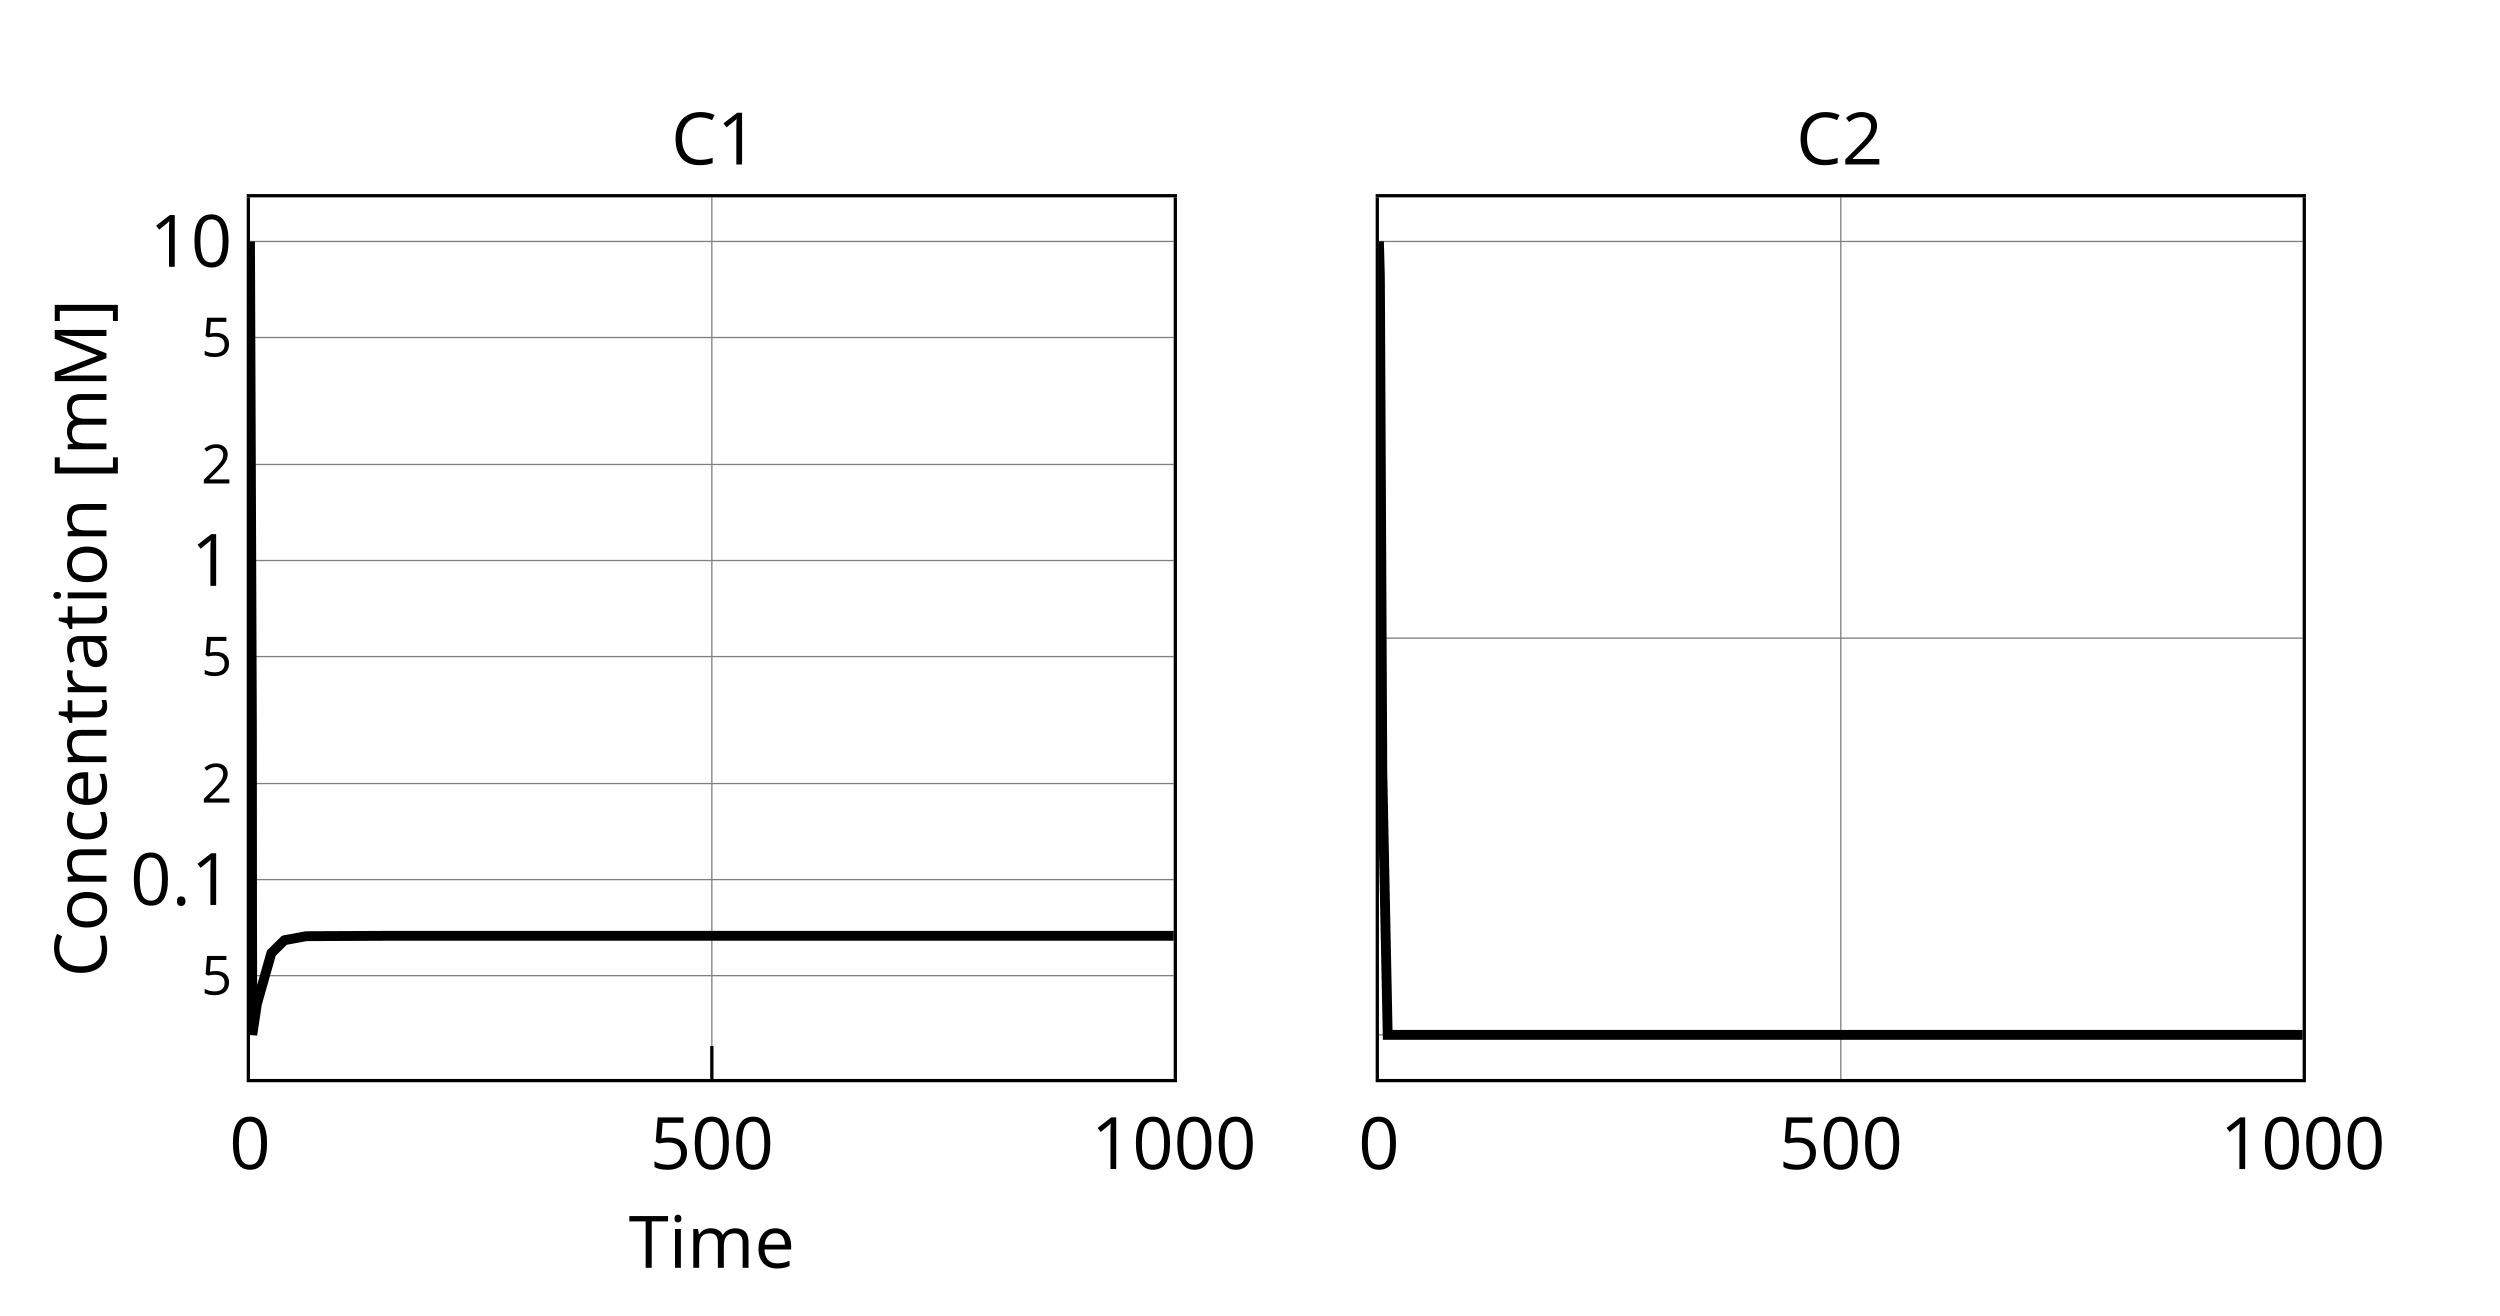
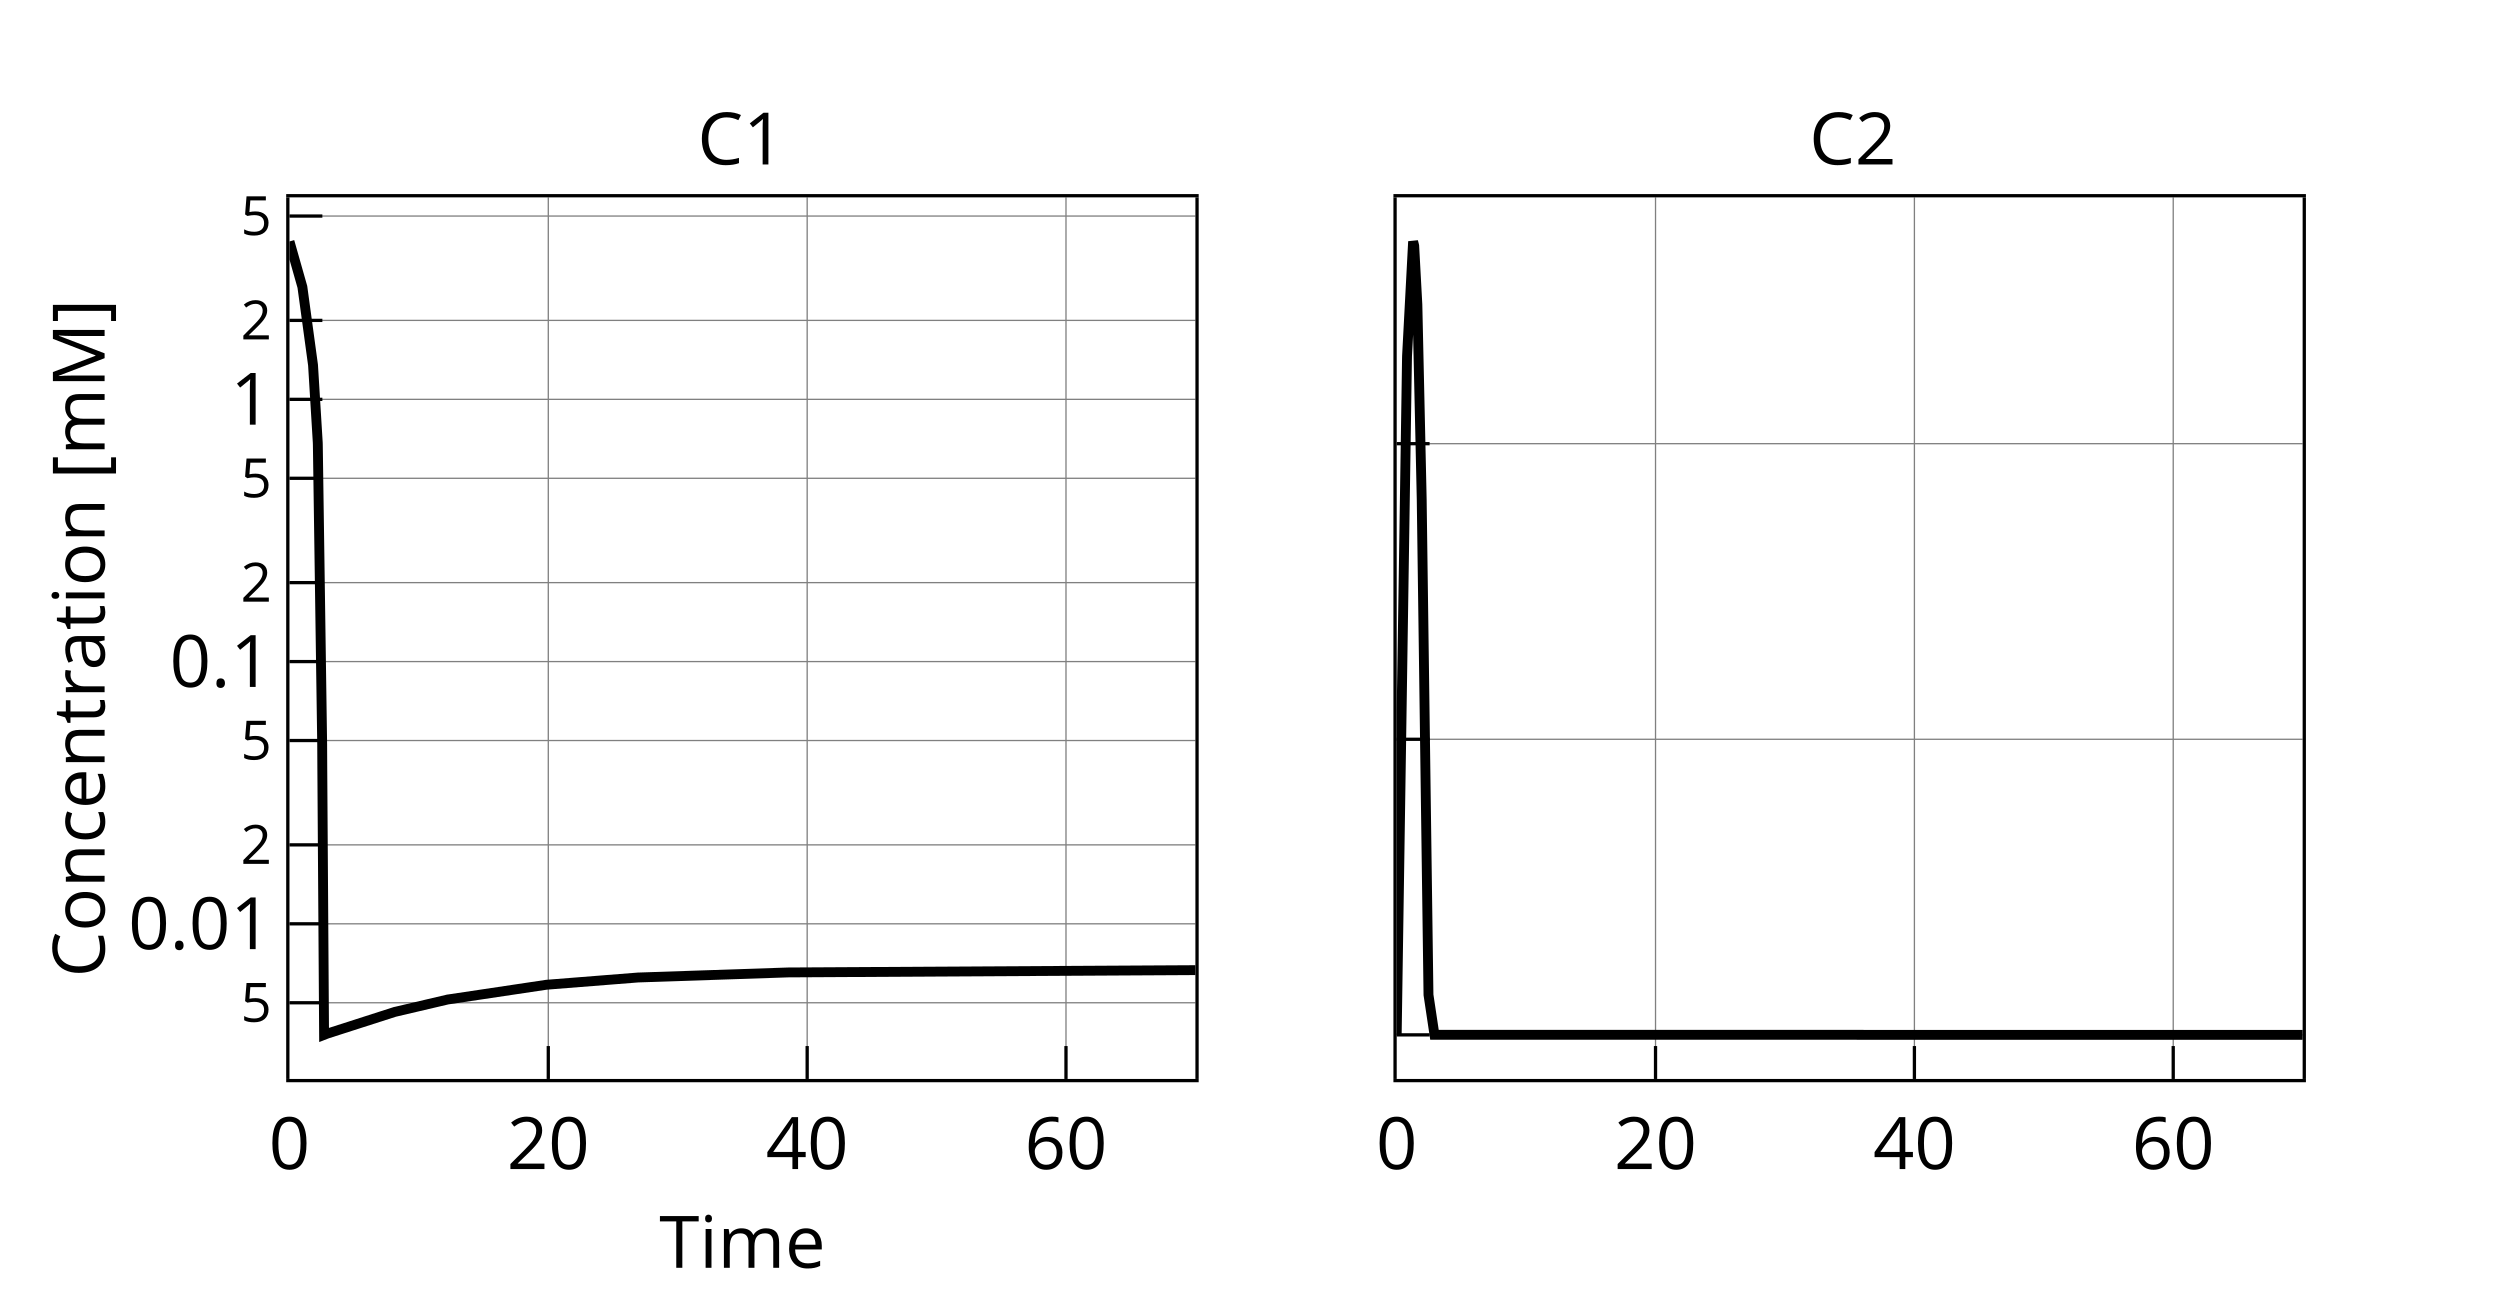
<svg xmlns="http://www.w3.org/2000/svg" class="main-svg" width="380" height="200" style="" viewBox="0 0 380 200">
  <rect x="0" y="0" width="380" height="200" style="fill: rgb(255, 255, 255); fill-opacity: 1;" />
-   <defs id="defs-3fd7d1">
+   <defs id="defs-8e3c41">
    <g class="clips">
-       <clipPath id="clip3fd7d1xyplot" class="plotclip">
-         <rect width="140.4" height="134" />
-       </clipPath>
-       <clipPath id="clip3fd7d1x2y2plot" class="plotclip">
-         <rect width="140.4" height="134" />
-       </clipPath>
-       <clipPath class="axesclip" id="clip3fd7d1x">
-         <rect x="38" y="0" width="140.4" height="200" />
-       </clipPath>
-       <clipPath class="axesclip" id="clip3fd7d1y">
+       <clipPath id="clip8e3c41xyplot" class="plotclip">
+         <rect width="137.7" height="134" />
+       </clipPath>
+       <clipPath id="clip8e3c41x2y2plot" class="plotclip">
+         <rect width="137.7" height="134" />
+       </clipPath>
+       <clipPath class="axesclip" id="clip8e3c41x">
+         <rect x="44" y="0" width="137.7" height="200" />
+       </clipPath>
+       <clipPath class="axesclip" id="clip8e3c41y">
        <rect x="0" y="30" width="380" height="134" />
      </clipPath>
-       <clipPath class="axesclip" id="clip3fd7d1xy">
-         <rect x="38" y="30" width="140.4" height="134" />
-       </clipPath>
-       <clipPath class="axesclip" id="clip3fd7d1y2">
+       <clipPath class="axesclip" id="clip8e3c41xy">
+         <rect x="44" y="30" width="137.7" height="134" />
+       </clipPath>
+       <clipPath class="axesclip" id="clip8e3c41y2">
        <rect x="0" y="30" width="380" height="134" />
      </clipPath>
-       <clipPath class="axesclip" id="clip3fd7d1xy2">
-         <rect x="38" y="30" width="140.4" height="134" />
-       </clipPath>
-       <clipPath class="axesclip" id="clip3fd7d1x2">
-         <rect x="209.6" y="0" width="140.4" height="200" />
-       </clipPath>
-       <clipPath class="axesclip" id="clip3fd7d1x2y">
-         <rect x="209.6" y="30" width="140.4" height="134" />
-       </clipPath>
-       <clipPath class="axesclip" id="clip3fd7d1x2y2">
-         <rect x="209.6" y="30" width="140.4" height="134" />
+       <clipPath class="axesclip" id="clip8e3c41xy2">
+         <rect x="44" y="30" width="137.7" height="134" />
+       </clipPath>
+       <clipPath class="axesclip" id="clip8e3c41x2">
+         <rect x="212.3" y="0" width="137.7" height="200" />
+       </clipPath>
+       <clipPath class="axesclip" id="clip8e3c41x2y">
+         <rect x="212.3" y="30" width="137.7" height="134" />
+       </clipPath>
+       <clipPath class="axesclip" id="clip8e3c41x2y2">
+         <rect x="212.3" y="30" width="137.7" height="134" />
      </clipPath>
    </g>
    <g class="gradients" />
    <g class="patterns" />
  </defs>
  <g class="bglayer" />
  <g class="layer-below">
    <g class="imagelayer" />
    <g class="shapelayer" />
  </g>
  <g class="cartesianlayer">
    <g class="subplot xy">
      <g class="layer-subplot">
        <g class="shapelayer" />
        <g class="imagelayer" />
      </g>
      <g class="minor-gridlayer">
        <g class="x" />
        <g class="y" />
      </g>
      <g class="gridlayer">
        <g class="x">
-           <path class="xgrid crisp" transform="translate(108.2,0)" d="M0,30v134" style="stroke: rgb(128, 128, 128); stroke-opacity: 1; stroke-width: 0.2px;" />
+           <path class="xgrid crisp" transform="translate(83.34,0)" d="M0,30v134" style="stroke: rgb(128, 128, 128); stroke-opacity: 1; stroke-width: 0.2px;" />
+           <path class="xgrid crisp" transform="translate(122.69,0)" d="M0,30v134" style="stroke: rgb(128, 128, 128); stroke-opacity: 1; stroke-width: 0.2px;" />
+           <path class="xgrid crisp" transform="translate(162.03,0)" d="M0,30v134" style="stroke: rgb(128, 128, 128); stroke-opacity: 1; stroke-width: 0.2px;" />
        </g>
        <g class="y">
-           <path class="ygrid crisp" transform="translate(0,148.3)" d="M38,0h140.4" style="stroke: rgb(128, 128, 128); stroke-opacity: 1; stroke-width: 0.2px;" />
-           <path class="ygrid crisp" transform="translate(0,133.7)" d="M38,0h140.4" style="stroke: rgb(128, 128, 128); stroke-opacity: 1; stroke-width: 0.2px;" />
-           <path class="ygrid crisp" transform="translate(0,119.1)" d="M38,0h140.4" style="stroke: rgb(128, 128, 128); stroke-opacity: 1; stroke-width: 0.2px;" />
-           <path class="ygrid crisp" transform="translate(0,99.8)" d="M38,0h140.4" style="stroke: rgb(128, 128, 128); stroke-opacity: 1; stroke-width: 0.2px;" />
-           <path class="ygrid crisp" transform="translate(0,85.2)" d="M38,0h140.4" style="stroke: rgb(128, 128, 128); stroke-opacity: 1; stroke-width: 0.2px;" />
-           <path class="ygrid crisp" transform="translate(0,70.6)" d="M38,0h140.4" style="stroke: rgb(128, 128, 128); stroke-opacity: 1; stroke-width: 0.2px;" />
-           <path class="ygrid crisp" transform="translate(0,51.3)" d="M38,0h140.4" style="stroke: rgb(128, 128, 128); stroke-opacity: 1; stroke-width: 0.2px;" />
-           <path class="ygrid crisp" transform="translate(0,36.7)" d="M38,0h140.4" style="stroke: rgb(128, 128, 128); stroke-opacity: 1; stroke-width: 0.2px;" />
+           <path class="ygrid crisp" transform="translate(0,152.42)" d="M44,0h137.7" style="stroke: rgb(128, 128, 128); stroke-opacity: 1; stroke-width: 0.2px;" />
+           <path class="ygrid crisp" transform="translate(0,140.42)" d="M44,0h137.7" style="stroke: rgb(128, 128, 128); stroke-opacity: 1; stroke-width: 0.2px;" />
+           <path class="ygrid crisp" transform="translate(0,128.42)" d="M44,0h137.7" style="stroke: rgb(128, 128, 128); stroke-opacity: 1; stroke-width: 0.2px;" />
+           <path class="ygrid crisp" transform="translate(0,112.56)" d="M44,0h137.7" style="stroke: rgb(128, 128, 128); stroke-opacity: 1; stroke-width: 0.2px;" />
+           <path class="ygrid crisp" transform="translate(0,100.56)" d="M44,0h137.7" style="stroke: rgb(128, 128, 128); stroke-opacity: 1; stroke-width: 0.2px;" />
+           <path class="ygrid crisp" transform="translate(0,88.56)" d="M44,0h137.7" style="stroke: rgb(128, 128, 128); stroke-opacity: 1; stroke-width: 0.2px;" />
+           <path class="ygrid crisp" transform="translate(0,72.7)" d="M44,0h137.7" style="stroke: rgb(128, 128, 128); stroke-opacity: 1; stroke-width: 0.2px;" />
+           <path class="ygrid crisp" transform="translate(0,60.7)" d="M44,0h137.7" style="stroke: rgb(128, 128, 128); stroke-opacity: 1; stroke-width: 0.2px;" />
+           <path class="ygrid crisp" transform="translate(0,48.7)" d="M44,0h137.7" style="stroke: rgb(128, 128, 128); stroke-opacity: 1; stroke-width: 0.2px;" />
+           <path class="ygrid crisp" transform="translate(0,32.84)" d="M44,0h137.7" style="stroke: rgb(128, 128, 128); stroke-opacity: 1; stroke-width: 0.2px;" />
        </g>
      </g>
      <g class="zerolinelayer" />
      <g class="layer-between">
        <g class="shapelayer" />
        <g class="imagelayer" />
      </g>
      <path class="xlines-below" />
      <path class="ylines-below" />
      <g class="overlines-below" />
      <g class="xaxislayer-below" />
      <g class="yaxislayer-below" />
      <g class="overaxes-below" />
      <g class="overplot">
-         <g class="xy" transform="translate(38,30)" clip-path="url(#clip3fd7d1xyplot)">
+         <g class="xy" transform="translate(44,30)" clip-path="url(#clip8e3c41xyplot)">
          <g class="scatterlayer mlayer">
-             <g class="trace scatter tracee056f3" style="stroke-miterlimit: 2; opacity: 1;">
+             <g class="trace scatter trace121247" style="stroke-miterlimit: 2; opacity: 1;">
              <g class="fills" />
              <g class="errorbars" />
              <g class="lines">
-                 <path class="js-line" d="M0,6.7L0.29,81.21L0.31,109.14L0.35,127.3L1.05,122.6L1.07,122.52L3.24,114.89L3.26,114.86L5.22,112.92L5.24,112.91L8.54,112.3L8.55,112.3L21.53,112.24L21.54,112.24L140.4,112.24" style="vector-effect: none; fill: none; stroke: rgb(0, 0, 0); stroke-opacity: 1; stroke-width: 1.5px; opacity: 1;" />
+                 <path class="js-line" d="M0,6.7L1.96,13.61L1.97,13.68L3.58,25.49L3.59,25.65L4.3,37.28L4.31,37.62L4.97,83.16L4.99,86.85L5.26,127.3L5.83,127.08L5.84,127.08L16.04,123.8L16.06,123.8L24.07,121.92L24.09,121.92L39.07,119.68L39.08,119.68L52.98,118.58L52.99,118.58L75.8,117.81L75.81,117.81L137.7,117.46" style="vector-effect: none; fill: none; stroke: rgb(0, 0, 0); stroke-opacity: 1; stroke-width: 1.5px; opacity: 1;" />
              </g>
              <g class="points" />
              <g class="text" />
            </g>
          </g>
        </g>
      </g>
-       <path class="xlines-above crisp" d="M37.5,164.25H178.9M37.5,29.75H178.9" style="fill: none; stroke-width: 0.5px; stroke: rgb(0, 0, 0); stroke-opacity: 1;" />
-       <path class="ylines-above crisp" d="M37.75,30V164M178.65,30V164" style="fill: none; stroke-width: 0.5px; stroke: rgb(0, 0, 0); stroke-opacity: 1;" />
+       <path class="xlines-above crisp" d="M43.5,164.25H182.2M43.5,29.75H182.2" style="fill: none; stroke-width: 0.5px; stroke: rgb(0, 0, 0); stroke-opacity: 1;" />
+       <path class="ylines-above crisp" d="M43.75,30V164M181.95,30V164" style="fill: none; stroke-width: 0.5px; stroke: rgb(0, 0, 0); stroke-opacity: 1;" />
      <g class="overlines-above" />
      <g class="xaxislayer-above">
-         <path class="xtick ticks crisp" d="M0,164v-5" transform="translate(108.2,0)" style="stroke: rgb(0, 0, 0); stroke-opacity: 1; stroke-width: 0.5px;" />
-         <g class="xtick">
-           <text text-anchor="middle" x="0" y="177.7" transform="translate(38,0)" style="font-family: 'Open Sans', verdana, arial, sans-serif; font-size: 11px; fill: rgb(0, 0, 0); fill-opacity: 1; white-space: pre; opacity: 1;">0</text>
-         </g>
-         <g class="xtick">
-           <text text-anchor="middle" x="0" y="177.7" style="font-family: 'Open Sans', verdana, arial, sans-serif; font-size: 11px; fill: rgb(0, 0, 0); fill-opacity: 1; white-space: pre; opacity: 1;" transform="translate(108.2,0)">500</text>
-         </g>
-         <g class="xtick">
-           <text text-anchor="middle" x="0" y="177.7" style="font-family: 'Open Sans', verdana, arial, sans-serif; font-size: 11px; fill: rgb(0, 0, 0); fill-opacity: 1; white-space: pre; opacity: 1;" transform="translate(178.4,0)">1000</text>
+         <path class="xtick ticks crisp" d="M0,164v-5" transform="translate(83.34,0)" style="stroke: rgb(0, 0, 0); stroke-opacity: 1; stroke-width: 0.5px;" />
+         <path class="xtick ticks crisp" d="M0,164v-5" transform="translate(122.69,0)" style="stroke: rgb(0, 0, 0); stroke-opacity: 1; stroke-width: 0.5px;" />
+         <path class="xtick ticks crisp" d="M0,164v-5" transform="translate(162.03,0)" style="stroke: rgb(0, 0, 0); stroke-opacity: 1; stroke-width: 0.5px;" />
+         <g class="xtick">
+           <text text-anchor="middle" x="0" y="177.7" transform="translate(44,0)" style="font-family: 'Open Sans', verdana, arial, sans-serif; font-size: 11px; fill: rgb(0, 0, 0); fill-opacity: 1; white-space: pre; opacity: 1;">0</text>
+         </g>
+         <g class="xtick">
+           <text text-anchor="middle" x="0" y="177.7" style="font-family: 'Open Sans', verdana, arial, sans-serif; font-size: 11px; fill: rgb(0, 0, 0); fill-opacity: 1; white-space: pre; opacity: 1;" transform="translate(83.34,0)">20</text>
+         </g>
+         <g class="xtick">
+           <text text-anchor="middle" x="0" y="177.7" style="font-family: 'Open Sans', verdana, arial, sans-serif; font-size: 11px; fill: rgb(0, 0, 0); fill-opacity: 1; white-space: pre; opacity: 1;" transform="translate(122.69,0)">40</text>
+         </g>
+         <g class="xtick">
+           <text text-anchor="middle" x="0" y="177.7" style="font-family: 'Open Sans', verdana, arial, sans-serif; font-size: 11px; fill: rgb(0, 0, 0); fill-opacity: 1; white-space: pre; opacity: 1;" transform="translate(162.03,0)">60</text>
        </g>
      </g>
      <g class="yaxislayer-above">
-         <g class="ytick">
-           <text text-anchor="end" x="35.3" y="2.887" transform="translate(0,148.3)" style="font-family: 'Open Sans', verdana, arial, sans-serif; font-size: 8.25px; fill: rgb(0, 0, 0); fill-opacity: 1; white-space: pre; opacity: 1;">5</text>
-         </g>
-         <g class="ytick">
-           <text text-anchor="end" x="35.3" y="3.85" style="font-family: 'Open Sans', verdana, arial, sans-serif; font-size: 11px; fill: rgb(0, 0, 0); fill-opacity: 1; white-space: pre; opacity: 1;" transform="translate(0,133.7)">0.1</text>
-         </g>
-         <g class="ytick">
-           <text text-anchor="end" x="35.3" y="2.887" style="font-family: 'Open Sans', verdana, arial, sans-serif; font-size: 8.25px; fill: rgb(0, 0, 0); fill-opacity: 1; white-space: pre; opacity: 1;" transform="translate(0,119.1)">2</text>
-         </g>
-         <g class="ytick">
-           <text text-anchor="end" x="35.3" y="2.887" style="font-family: 'Open Sans', verdana, arial, sans-serif; font-size: 8.25px; fill: rgb(0, 0, 0); fill-opacity: 1; white-space: pre; opacity: 1;" transform="translate(0,99.8)">5</text>
-         </g>
-         <g class="ytick">
-           <text text-anchor="end" x="35.3" y="3.85" style="font-family: 'Open Sans', verdana, arial, sans-serif; font-size: 11px; fill: rgb(0, 0, 0); fill-opacity: 1; white-space: pre; opacity: 1;" transform="translate(0,85.2)">1</text>
-         </g>
-         <g class="ytick">
-           <text text-anchor="end" x="35.3" y="2.887" style="font-family: 'Open Sans', verdana, arial, sans-serif; font-size: 8.25px; fill: rgb(0, 0, 0); fill-opacity: 1; white-space: pre; opacity: 1;" transform="translate(0,70.6)">2</text>
-         </g>
-         <g class="ytick">
-           <text text-anchor="end" x="35.3" y="2.887" style="font-family: 'Open Sans', verdana, arial, sans-serif; font-size: 8.25px; fill: rgb(0, 0, 0); fill-opacity: 1; white-space: pre; opacity: 1;" transform="translate(0,51.3)">5</text>
-         </g>
-         <g class="ytick">
-           <text text-anchor="end" x="35.3" y="3.85" style="font-family: 'Open Sans', verdana, arial, sans-serif; font-size: 11px; fill: rgb(0, 0, 0); fill-opacity: 1; white-space: pre; opacity: 1;" transform="translate(0,36.7)">10</text>
+         <path class="ytick ticks crisp" d="M44,0h5" transform="translate(0,152.42)" style="stroke: rgb(0, 0, 0); stroke-opacity: 1; stroke-width: 0.5px;" />
+         <path class="ytick ticks crisp" d="M44,0h5" transform="translate(0,140.42)" style="stroke: rgb(0, 0, 0); stroke-opacity: 1; stroke-width: 0.5px;" />
+         <path class="ytick ticks crisp" d="M44,0h5" transform="translate(0,128.42)" style="stroke: rgb(0, 0, 0); stroke-opacity: 1; stroke-width: 0.5px;" />
+         <path class="ytick ticks crisp" d="M44,0h5" transform="translate(0,112.56)" style="stroke: rgb(0, 0, 0); stroke-opacity: 1; stroke-width: 0.5px;" />
+         <path class="ytick ticks crisp" d="M44,0h5" transform="translate(0,100.56)" style="stroke: rgb(0, 0, 0); stroke-opacity: 1; stroke-width: 0.5px;" />
+         <path class="ytick ticks crisp" d="M44,0h5" transform="translate(0,88.56)" style="stroke: rgb(0, 0, 0); stroke-opacity: 1; stroke-width: 0.5px;" />
+         <path class="ytick ticks crisp" d="M44,0h5" transform="translate(0,72.7)" style="stroke: rgb(0, 0, 0); stroke-opacity: 1; stroke-width: 0.5px;" />
+         <path class="ytick ticks crisp" d="M44,0h5" transform="translate(0,60.7)" style="stroke: rgb(0, 0, 0); stroke-opacity: 1; stroke-width: 0.5px;" />
+         <path class="ytick ticks crisp" d="M44,0h5" transform="translate(0,48.7)" style="stroke: rgb(0, 0, 0); stroke-opacity: 1; stroke-width: 0.5px;" />
+         <path class="ytick ticks crisp" d="M44,0h5" transform="translate(0,32.84)" style="stroke: rgb(0, 0, 0); stroke-opacity: 1; stroke-width: 0.5px;" />
+         <g class="ytick">
+           <text text-anchor="end" x="41.3" y="2.887" transform="translate(0,152.42)" style="font-family: 'Open Sans', verdana, arial, sans-serif; font-size: 8.25px; fill: rgb(0, 0, 0); fill-opacity: 1; white-space: pre; opacity: 1;">5</text>
+         </g>
+         <g class="ytick">
+           <text text-anchor="end" x="41.3" y="3.85" style="font-family: 'Open Sans', verdana, arial, sans-serif; font-size: 11px; fill: rgb(0, 0, 0); fill-opacity: 1; white-space: pre; opacity: 1;" transform="translate(0,140.42)">0.01</text>
+         </g>
+         <g class="ytick">
+           <text text-anchor="end" x="41.3" y="2.887" style="font-family: 'Open Sans', verdana, arial, sans-serif; font-size: 8.25px; fill: rgb(0, 0, 0); fill-opacity: 1; white-space: pre; opacity: 1;" transform="translate(0,128.42)">2</text>
+         </g>
+         <g class="ytick">
+           <text text-anchor="end" x="41.3" y="2.887" style="font-family: 'Open Sans', verdana, arial, sans-serif; font-size: 8.25px; fill: rgb(0, 0, 0); fill-opacity: 1; white-space: pre; opacity: 1;" transform="translate(0,112.56)">5</text>
+         </g>
+         <g class="ytick">
+           <text text-anchor="end" x="41.3" y="3.85" style="font-family: 'Open Sans', verdana, arial, sans-serif; font-size: 11px; fill: rgb(0, 0, 0); fill-opacity: 1; white-space: pre; opacity: 1;" transform="translate(0,100.56)">0.1</text>
+         </g>
+         <g class="ytick">
+           <text text-anchor="end" x="41.3" y="2.887" style="font-family: 'Open Sans', verdana, arial, sans-serif; font-size: 8.25px; fill: rgb(0, 0, 0); fill-opacity: 1; white-space: pre; opacity: 1;" transform="translate(0,88.56)">2</text>
+         </g>
+         <g class="ytick">
+           <text text-anchor="end" x="41.3" y="2.887" style="font-family: 'Open Sans', verdana, arial, sans-serif; font-size: 8.25px; fill: rgb(0, 0, 0); fill-opacity: 1; white-space: pre; opacity: 1;" transform="translate(0,72.7)">5</text>
+         </g>
+         <g class="ytick">
+           <text text-anchor="end" x="41.3" y="3.85" style="font-family: 'Open Sans', verdana, arial, sans-serif; font-size: 11px; fill: rgb(0, 0, 0); fill-opacity: 1; white-space: pre; opacity: 1;" transform="translate(0,60.7)">1</text>
+         </g>
+         <g class="ytick">
+           <text text-anchor="end" x="41.3" y="2.887" style="font-family: 'Open Sans', verdana, arial, sans-serif; font-size: 8.25px; fill: rgb(0, 0, 0); fill-opacity: 1; white-space: pre; opacity: 1;" transform="translate(0,48.7)">2</text>
+         </g>
+         <g class="ytick">
+           <text text-anchor="end" x="41.3" y="2.887" style="font-family: 'Open Sans', verdana, arial, sans-serif; font-size: 8.25px; fill: rgb(0, 0, 0); fill-opacity: 1; white-space: pre; opacity: 1;" transform="translate(0,32.84)">5</text>
        </g>
      </g>
      <g class="overaxes-above" />
    </g>
    <g class="subplot x2y2">
      <g class="layer-subplot">
        <g class="shapelayer" />
        <g class="imagelayer" />
      </g>
      <g class="minor-gridlayer">
        <g class="x2" />
        <g class="y2" />
      </g>
      <g class="gridlayer">
        <g class="x2">
-           <path class="x2grid crisp" transform="translate(279.8,0)" d="M0,30v134" style="stroke: rgb(128, 128, 128); stroke-opacity: 1; stroke-width: 0.2px;" />
+           <path class="x2grid crisp" transform="translate(251.64,0)" d="M0,30v134" style="stroke: rgb(128, 128, 128); stroke-opacity: 1; stroke-width: 0.2px;" />
+           <path class="x2grid crisp" transform="translate(290.99,0)" d="M0,30v134" style="stroke: rgb(128, 128, 128); stroke-opacity: 1; stroke-width: 0.2px;" />
+           <path class="x2grid crisp" transform="translate(330.33,0)" d="M0,30v134" style="stroke: rgb(128, 128, 128); stroke-opacity: 1; stroke-width: 0.2px;" />
        </g>
        <g class="y2">
-           <path class="y2grid crisp" transform="translate(0,157.3)" d="M209.6,0h140.4" style="stroke: rgb(128, 128, 128); stroke-opacity: 1; stroke-width: 0.2px;" />
-           <path class="y2grid crisp" transform="translate(0,97)" d="M209.6,0h140.4" style="stroke: rgb(128, 128, 128); stroke-opacity: 1; stroke-width: 0.2px;" />
-           <path class="y2grid crisp" transform="translate(0,36.7)" d="M209.6,0h140.4" style="stroke: rgb(128, 128, 128); stroke-opacity: 1; stroke-width: 0.2px;" />
+           <path class="y2grid crisp" transform="translate(0,157.3)" d="M212.3,0h137.7" style="stroke: rgb(128, 128, 128); stroke-opacity: 1; stroke-width: 0.2px;" />
+           <path class="y2grid crisp" transform="translate(0,112.37)" d="M212.3,0h137.7" style="stroke: rgb(128, 128, 128); stroke-opacity: 1; stroke-width: 0.2px;" />
+           <path class="y2grid crisp" transform="translate(0,67.44)" d="M212.3,0h137.7" style="stroke: rgb(128, 128, 128); stroke-opacity: 1; stroke-width: 0.2px;" />
        </g>
      </g>
      <g class="zerolinelayer" />
      <g class="layer-between">
        <g class="shapelayer" />
        <g class="imagelayer" />
      </g>
      <path class="xlines-below" />
      <path class="ylines-below" />
      <g class="overlines-below" />
      <g class="xaxislayer-below" />
      <g class="yaxislayer-below" />
      <g class="overaxes-below" />
      <g class="overplot">
-         <g class="x2y2" transform="translate(209.6,30)" clip-path="url(#clip3fd7d1x2y2plot)">
+         <g class="x2y2" transform="translate(212.3,30)" clip-path="url(#clip8e3c41x2y2plot)">
          <g class="scatterlayer mlayer">
-             <g class="trace scatter trace3447cb" style="stroke-miterlimit: 2; opacity: 1;">
+             <g class="trace scatter trace150eb1" style="stroke-miterlimit: 2; opacity: 1;">
              <g class="fills" />
              <g class="errorbars" />
              <g class="lines">
-                 <path class="js-line" d="M0,6.7L0.14,11.93L0.15,13.09L0.49,82.76L0.51,87.28L1.33,127.3L1.35,127.3L140.4,127.3" style="vector-effect: none; fill: none; stroke: rgb(0, 0, 0); stroke-opacity: 1; stroke-width: 1.5px; opacity: 1;" />
+                 <path class="js-line" d="M0,127.3L1.56,24.63L1.57,24.11L2.49,6.7L2.64,7.27L2.66,7.37L3.14,16.27L3.15,16.68L3.8,45.9L3.81,46.73L4.82,120.52L4.83,121.22L5.74,127.29L5.76,127.29L137.7,127.3" style="vector-effect: none; fill: none; stroke: rgb(0, 0, 0); stroke-opacity: 1; stroke-width: 1.5px; opacity: 1;" />
              </g>
              <g class="points" />
              <g class="text" />
            </g>
          </g>
        </g>
      </g>
-       <path class="xlines-above crisp" d="M209.1,164.25H350.5M209.1,29.75H350.5" style="fill: none; stroke-width: 0.5px; stroke: rgb(0, 0, 0); stroke-opacity: 1;" />
-       <path class="ylines-above crisp" d="M209.35,30V164M350.25,30V164" style="fill: none; stroke-width: 0.5px; stroke: rgb(0, 0, 0); stroke-opacity: 1;" />
+       <path class="xlines-above crisp" d="M211.8,164.25H350.5M211.8,29.75H350.5" style="fill: none; stroke-width: 0.5px; stroke: rgb(0, 0, 0); stroke-opacity: 1;" />
+       <path class="ylines-above crisp" d="M212.05,30V164M350.25,30V164" style="fill: none; stroke-width: 0.5px; stroke: rgb(0, 0, 0); stroke-opacity: 1;" />
      <g class="overlines-above" />
      <g class="xaxislayer-above">
-         <g class="x2tick">
-           <text text-anchor="middle" x="0" y="177.7" transform="translate(209.6,0)" style="font-family: 'Open Sans', verdana, arial, sans-serif; font-size: 11px; fill: rgb(0, 0, 0); fill-opacity: 1; white-space: pre; opacity: 1;">0</text>
-         </g>
-         <g class="x2tick">
-           <text text-anchor="middle" x="0" y="177.7" style="font-family: 'Open Sans', verdana, arial, sans-serif; font-size: 11px; fill: rgb(0, 0, 0); fill-opacity: 1; white-space: pre; opacity: 1;" transform="translate(279.8,0)">500</text>
-         </g>
-         <g class="x2tick">
-           <text text-anchor="middle" x="0" y="177.7" style="font-family: 'Open Sans', verdana, arial, sans-serif; font-size: 11px; fill: rgb(0, 0, 0); fill-opacity: 1; white-space: pre; opacity: 1;" transform="translate(350,0)">1000</text>
-         </g>
-       </g>
-       <g class="yaxislayer-above" />
+         <path class="x2tick ticks crisp" d="M0,164v-5" transform="translate(251.64,0)" style="stroke: rgb(0, 0, 0); stroke-opacity: 1; stroke-width: 0.5px;" />
+         <path class="x2tick ticks crisp" d="M0,164v-5" transform="translate(290.99,0)" style="stroke: rgb(0, 0, 0); stroke-opacity: 1; stroke-width: 0.5px;" />
+         <path class="x2tick ticks crisp" d="M0,164v-5" transform="translate(330.33,0)" style="stroke: rgb(0, 0, 0); stroke-opacity: 1; stroke-width: 0.5px;" />
+         <g class="x2tick">
+           <text text-anchor="middle" x="0" y="177.7" transform="translate(212.3,0)" style="font-family: 'Open Sans', verdana, arial, sans-serif; font-size: 11px; fill: rgb(0, 0, 0); fill-opacity: 1; white-space: pre; opacity: 1;">0</text>
+         </g>
+         <g class="x2tick">
+           <text text-anchor="middle" x="0" y="177.7" style="font-family: 'Open Sans', verdana, arial, sans-serif; font-size: 11px; fill: rgb(0, 0, 0); fill-opacity: 1; white-space: pre; opacity: 1;" transform="translate(251.64,0)">20</text>
+         </g>
+         <g class="x2tick">
+           <text text-anchor="middle" x="0" y="177.7" style="font-family: 'Open Sans', verdana, arial, sans-serif; font-size: 11px; fill: rgb(0, 0, 0); fill-opacity: 1; white-space: pre; opacity: 1;" transform="translate(290.99,0)">40</text>
+         </g>
+         <g class="x2tick">
+           <text text-anchor="middle" x="0" y="177.7" style="font-family: 'Open Sans', verdana, arial, sans-serif; font-size: 11px; fill: rgb(0, 0, 0); fill-opacity: 1; white-space: pre; opacity: 1;" transform="translate(330.33,0)">60</text>
+         </g>
+       </g>
+       <g class="yaxislayer-above">
+         <path class="y2tick ticks crisp" d="M212.3,0h5" transform="translate(0,157.3)" style="stroke: rgb(0, 0, 0); stroke-opacity: 1; stroke-width: 0.5px;" />
+         <path class="y2tick ticks crisp" d="M212.3,0h5" transform="translate(0,112.37)" style="stroke: rgb(0, 0, 0); stroke-opacity: 1; stroke-width: 0.5px;" />
+         <path class="y2tick ticks crisp" d="M212.3,0h5" transform="translate(0,67.44)" style="stroke: rgb(0, 0, 0); stroke-opacity: 1; stroke-width: 0.5px;" />
+       </g>
      <g class="overaxes-above" />
    </g>
  </g>
  <g class="polarlayer" />
  <g class="smithlayer" />
  <g class="ternarylayer" />
  <g class="geolayer" />
  <g class="funnelarealayer" />
  <g class="pielayer" />
  <g class="iciclelayer" />
  <g class="treemaplayer" />
  <g class="sunburstlayer" />
  <g class="glimages" />
-   <defs id="topdefs-3fd7d1">
+   <defs id="topdefs-8e3c41">
    <g class="clips" />
  </defs>
  <g class="layer-above">
    <g class="imagelayer" />
    <g class="shapelayer" />
  </g>
  <g class="infolayer">
    <g class="g-gtitle" />
    <g class="g-xtitle" transform="translate(0,4.55)">
-       <text class="xtitle" x="108.2" y="188.153" text-anchor="middle" style="opacity: 1; font-family: 'Open Sans', verdana, arial, sans-serif; font-size: 11px; fill: rgb(0, 0, 0); fill-opacity: 1; white-space: pre;">Time</text>
+       <text class="xtitle" x="112.85" y="188.153" text-anchor="middle" style="opacity: 1; font-family: 'Open Sans', verdana, arial, sans-serif; font-size: 11px; fill: rgb(0, 0, 0); fill-opacity: 1; white-space: pre;">Time</text>
    </g>
    <g class="g-x2title" />
    <g class="g-ytitle">
-       <text class="ytitle" transform="rotate(-90,16.18125,97)" x="16.181" y="97" text-anchor="middle" style="opacity: 1; font-family: 'Open Sans', verdana, arial, sans-serif; font-size: 11px; fill: rgb(0, 0, 0); fill-opacity: 1; white-space: pre;">Concentration [mM]</text>
+       <text class="ytitle" transform="rotate(-90,15.9,97)" x="15.9" y="97" text-anchor="middle" style="opacity: 1; font-family: 'Open Sans', verdana, arial, sans-serif; font-size: 11px; fill: rgb(0, 0, 0); fill-opacity: 1; white-space: pre;">Concentration [mM]</text>
    </g>
    <g class="g-y2title" />
    <g class="annotation" data-index="0" style="opacity: 1;">
-       <g class="annotation-text-g" transform="rotate(0,108.2,20.5)">
-         <g class="cursor-pointer" transform="translate(100,11)">
+       <g class="annotation-text-g" transform="rotate(0,112.85,20.5)">
+         <g class="cursor-pointer" transform="translate(104,11)">
          <rect class="bg" x="0.5" y="0.5" width="16" height="18" style="stroke-width: 1px; stroke: rgb(0, 0, 0); stroke-opacity: 0; fill: rgb(0, 0, 0); fill-opacity: 0;" />
          <text class="annotation-text" text-anchor="middle" x="8.625" y="14" style="font-family: 'Open Sans', verdana, arial, sans-serif; font-size: 11px; fill: rgb(0, 0, 0); fill-opacity: 1; white-space: pre;">C1</text>
        </g>
      </g>
    </g>
    <g class="annotation" data-index="1" style="opacity: 1;">
-       <g class="annotation-text-g" transform="rotate(0,279.8,20.5)">
-         <g class="cursor-pointer" transform="translate(271,11)">
+       <g class="annotation-text-g" transform="rotate(0,281.15,20.5)">
+         <g class="cursor-pointer" transform="translate(273,11)">
          <rect class="bg" x="0.5" y="0.5" width="16" height="18" style="stroke-width: 1px; stroke: rgb(0, 0, 0); stroke-opacity: 0; fill: rgb(0, 0, 0); fill-opacity: 0;" />
          <text class="annotation-text" text-anchor="middle" x="8.625" y="14" style="font-family: 'Open Sans', verdana, arial, sans-serif; font-size: 11px; fill: rgb(0, 0, 0); fill-opacity: 1; white-space: pre;">C2</text>
        </g>
      </g>
    </g>
  </g>
</svg>
